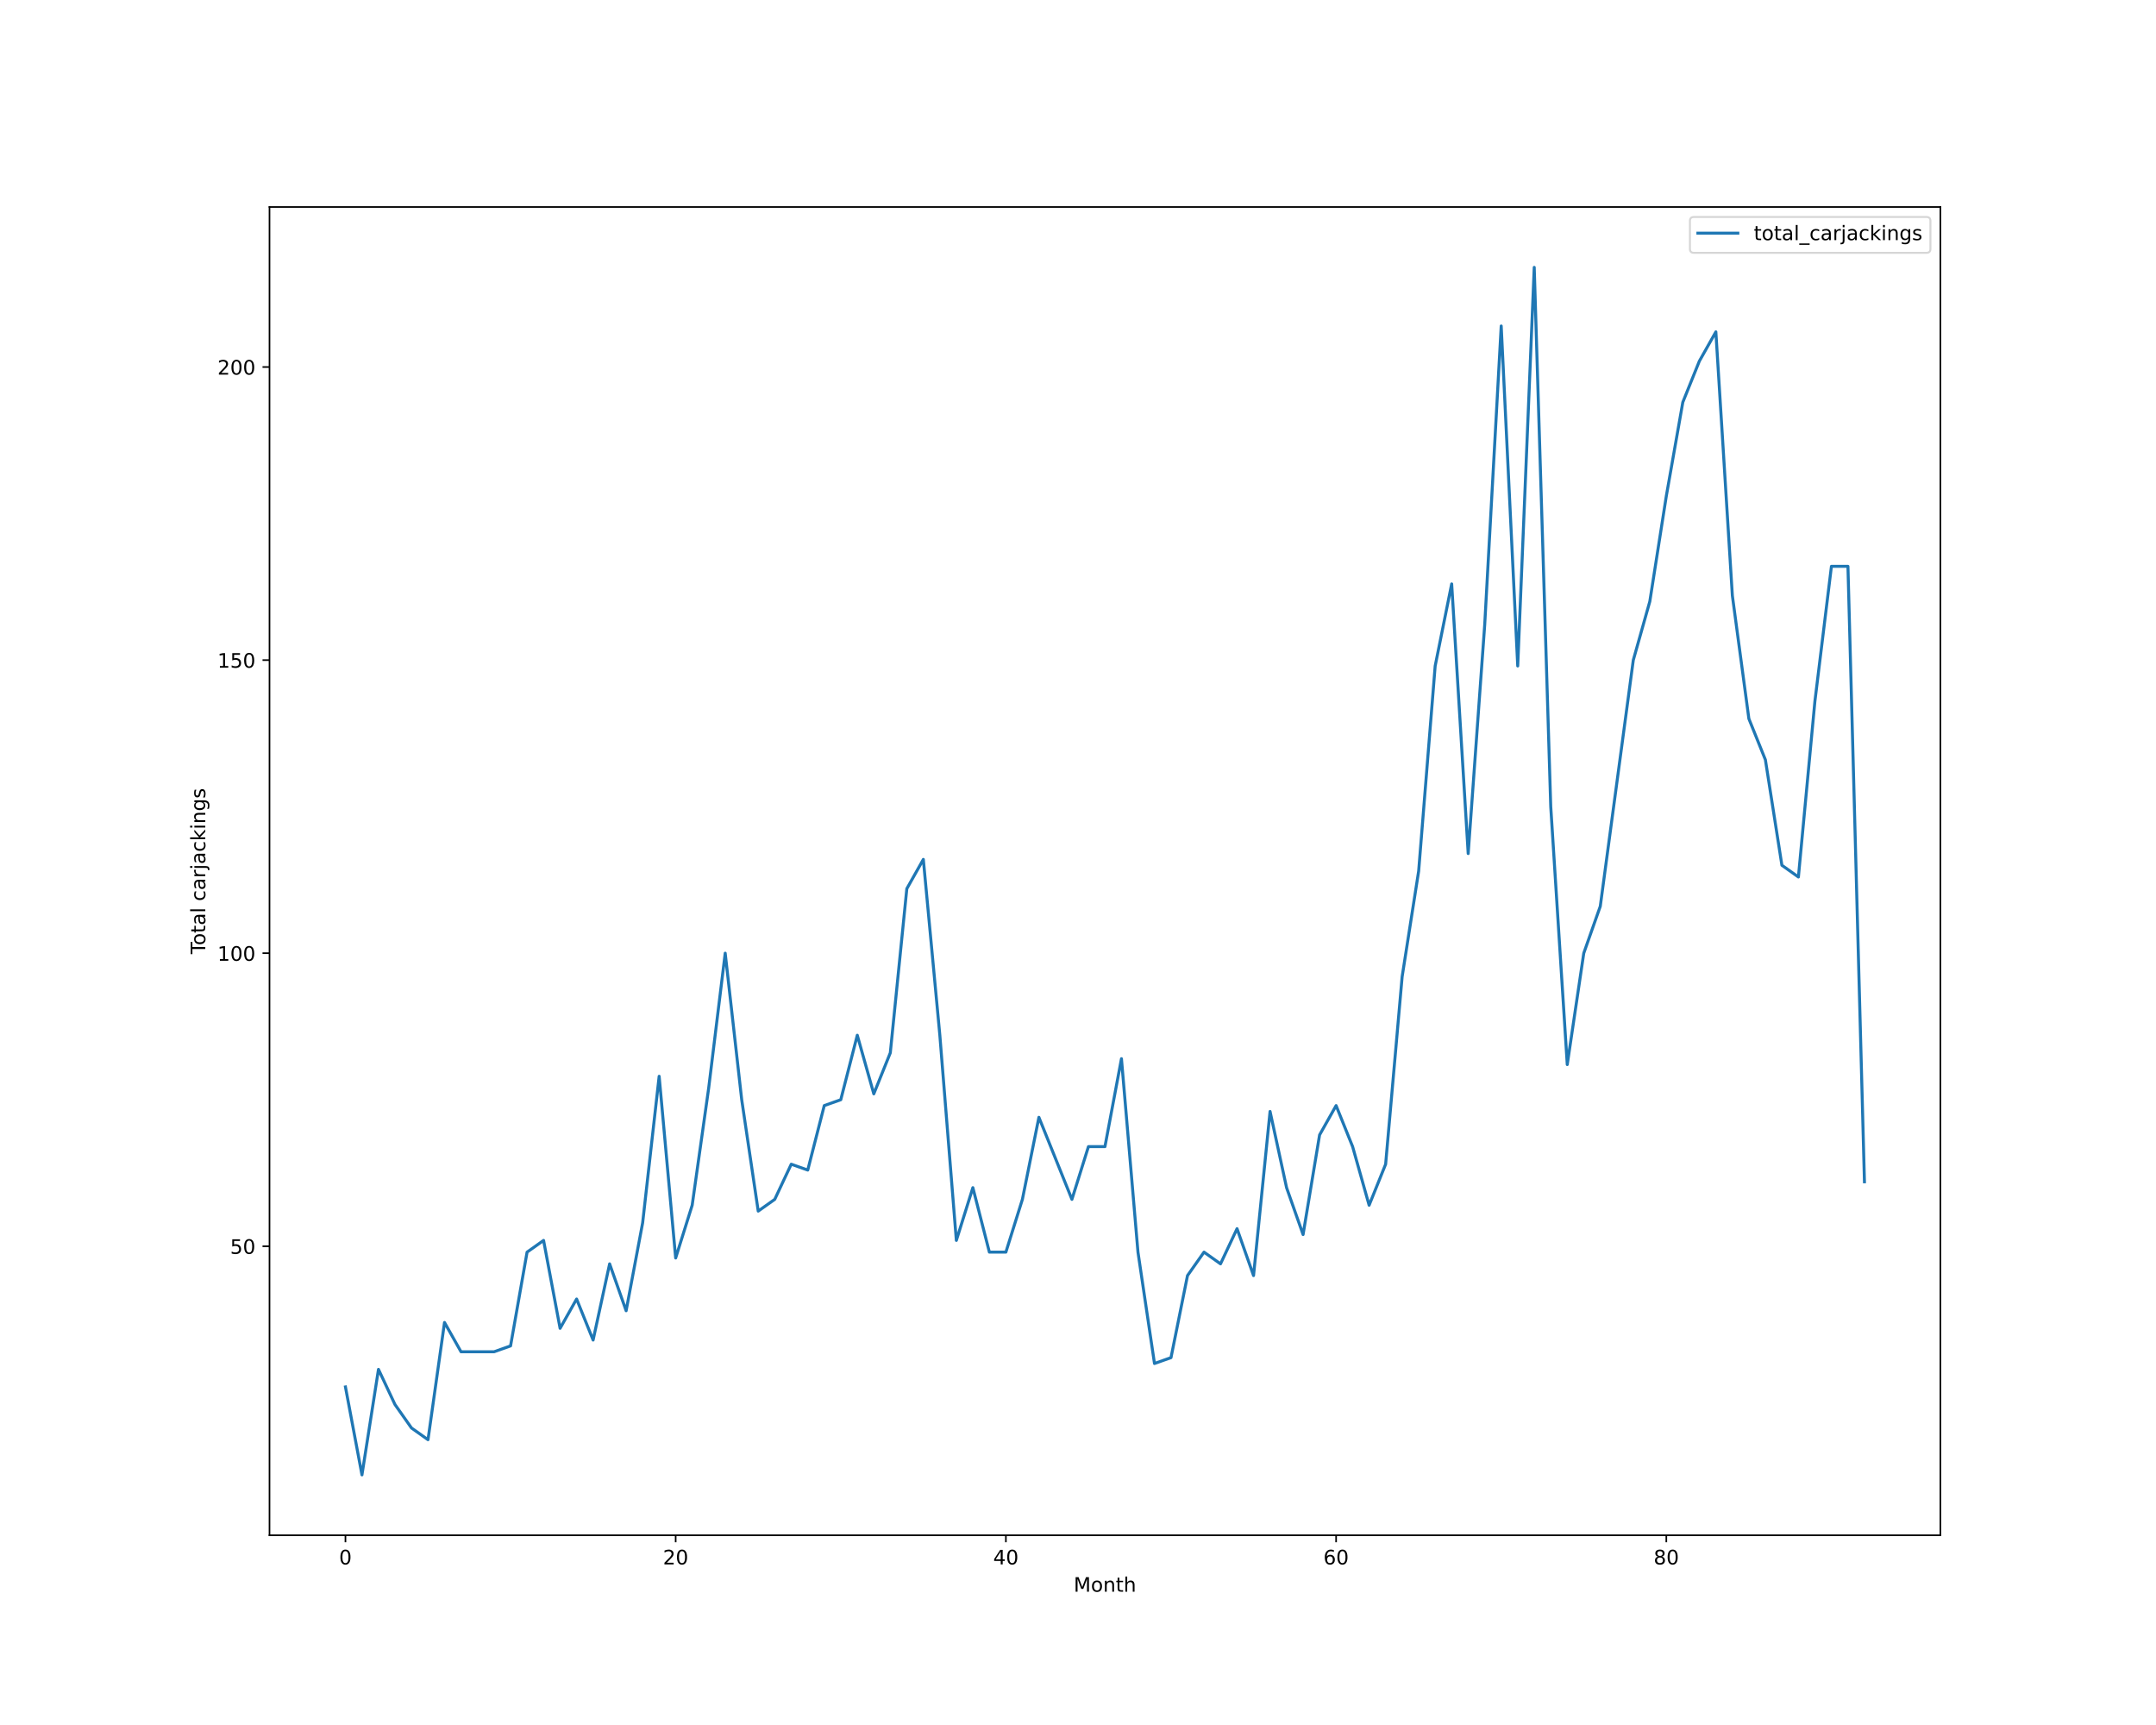
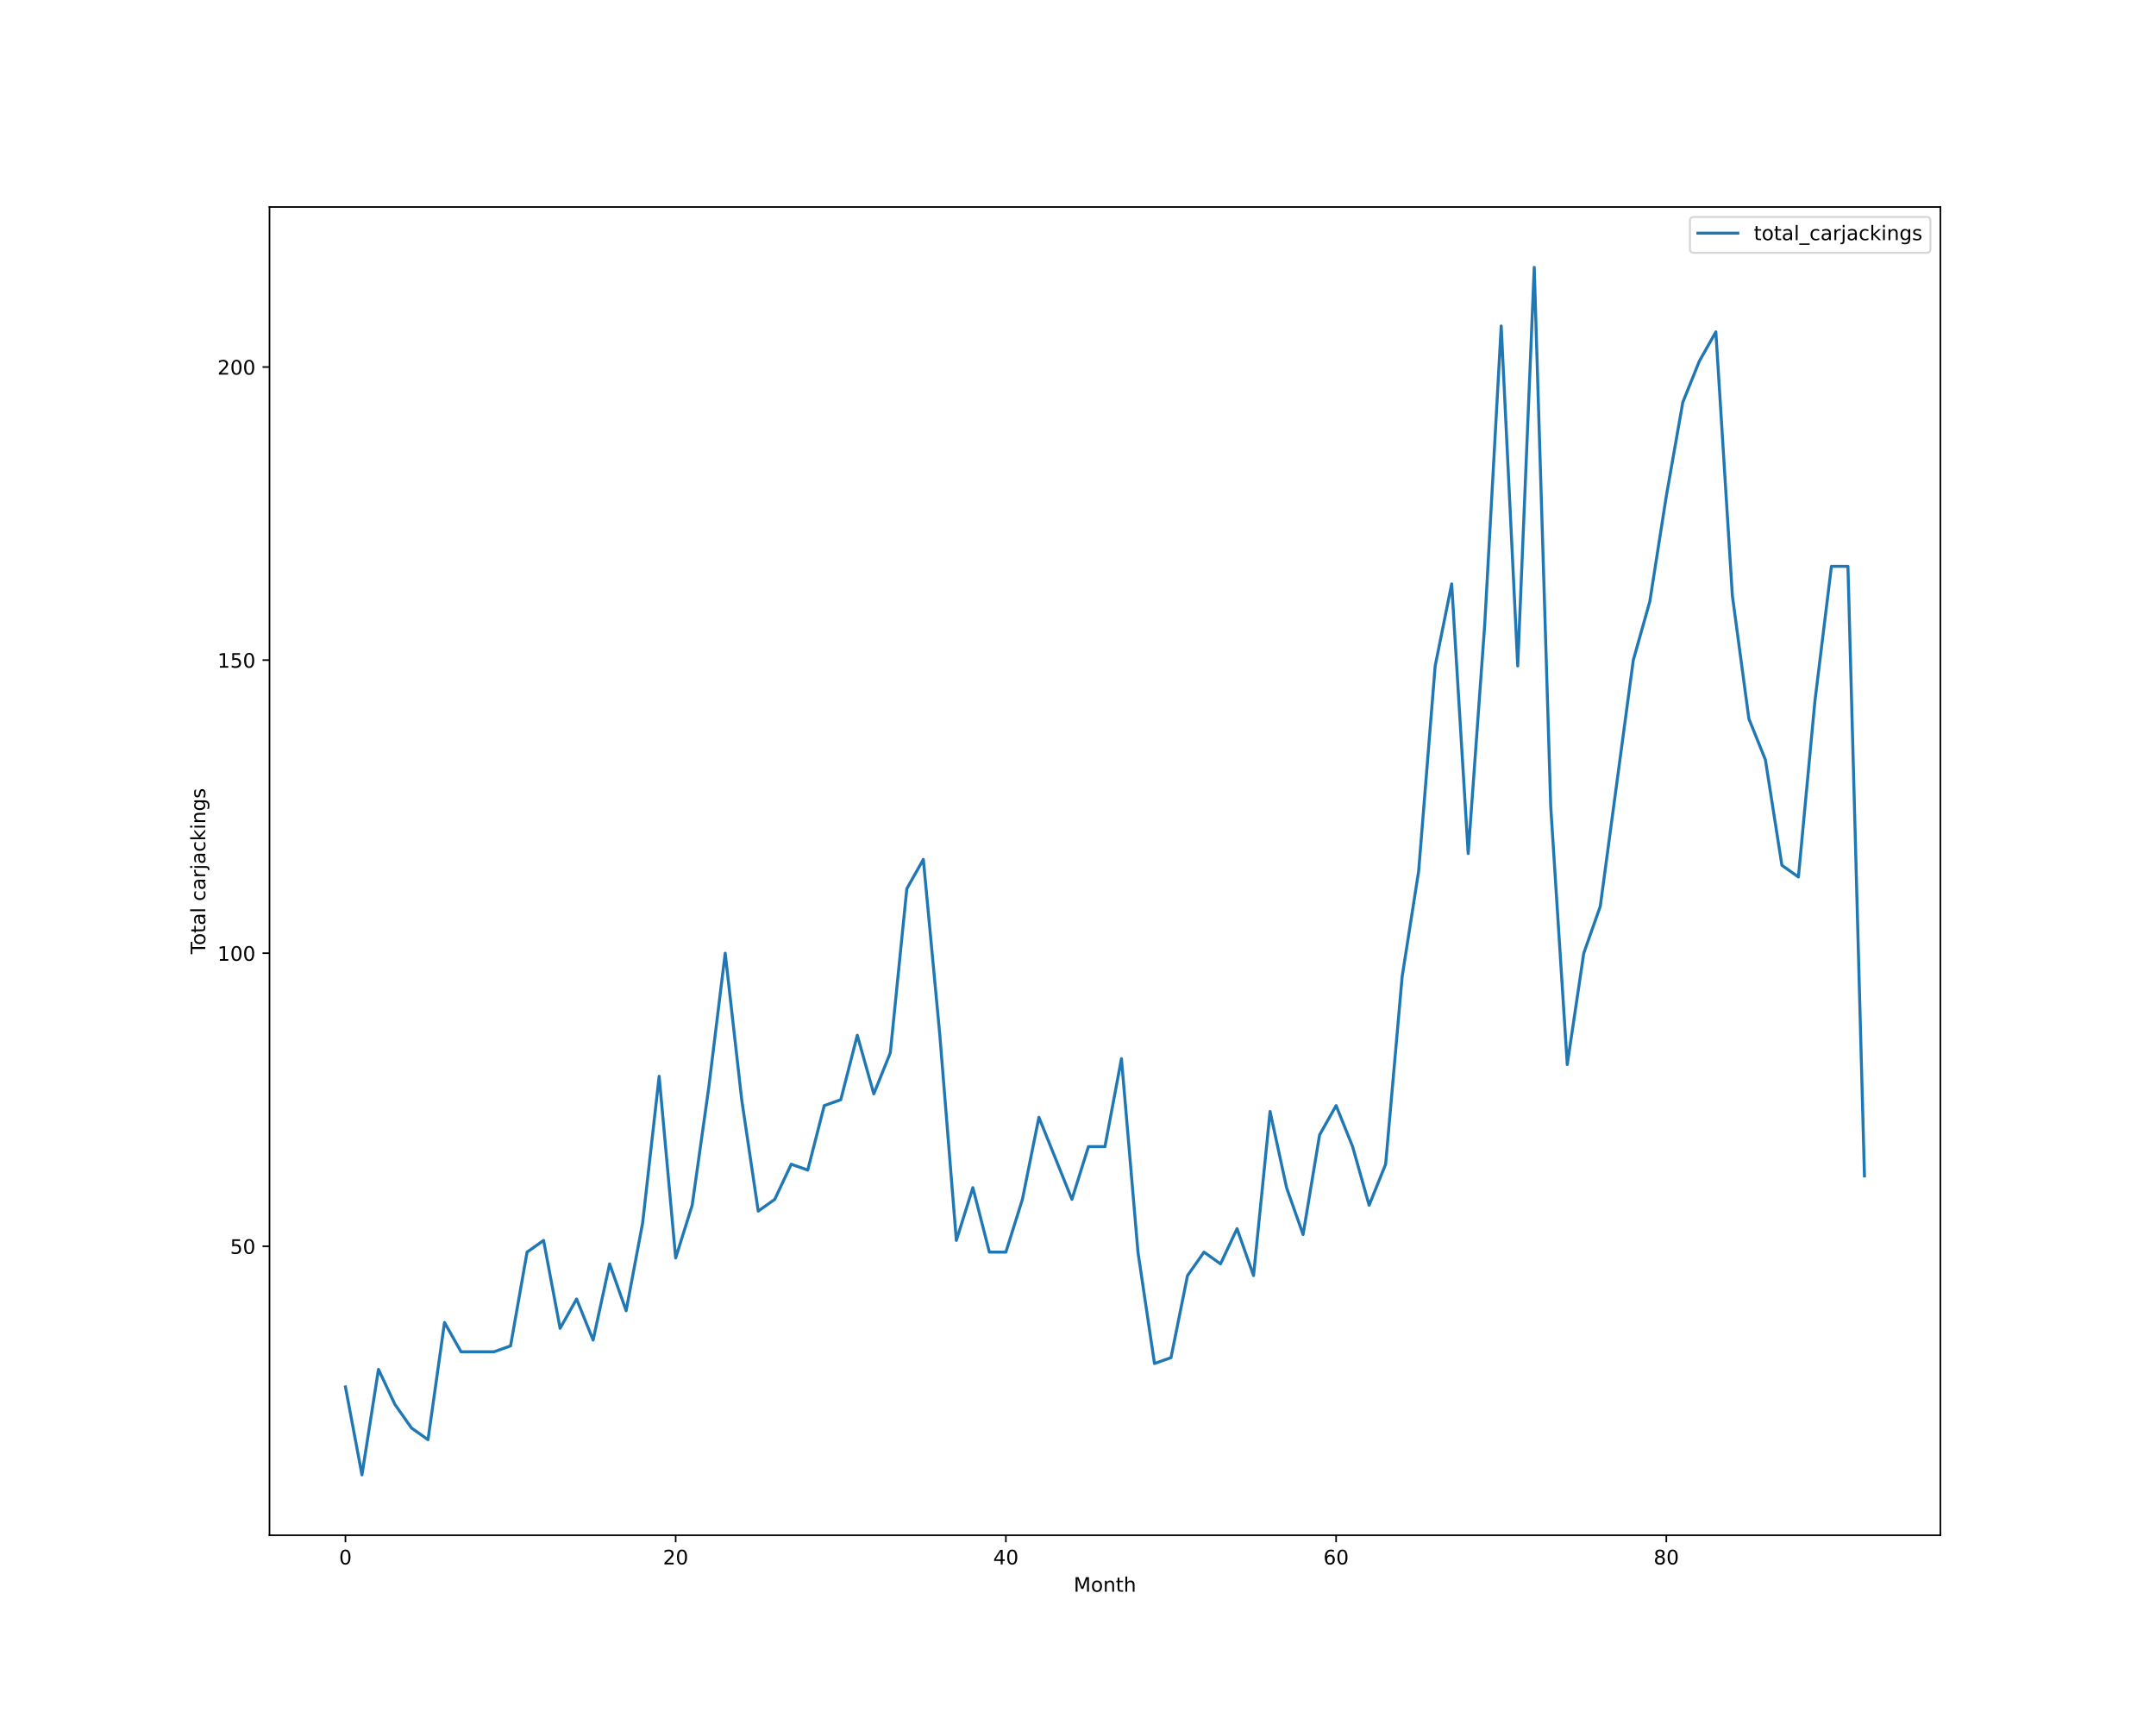
<svg xmlns="http://www.w3.org/2000/svg" xmlns:xlink="http://www.w3.org/1999/xlink" height="864pt" version="1.1" viewBox="0 0 1080 864" width="1080pt">
  <defs>
    <style type="text/css">*{stroke-linecap:butt;stroke-linejoin:round;}</style>
  </defs>
  <g id="figure_1">
    <g id="patch_1">
      <path d="M 0 864  L 1080 864  L 1080 0  L 0 0  z " style="fill:#ffffff;" />
    </g>
    <g id="axes_1">
      <g id="patch_2">
        <path d="M 135 768.96  L 972 768.96  L 972 103.68  L 135 103.68  z " style="fill:#ffffff;" />
      </g>
      <g id="matplotlib.axis_1">
        <g id="xtick_1">
          <g id="line2d_1">
            <defs>
-               <path d="M 0 0  L 0 3.5  " id="m022a4ffa5c" style="stroke:#000000;stroke-width:0.8;" />
-             </defs>
-             <g>
-               <use style="stroke:#000000;stroke-width:0.8;" x="173.045" xlink:href="#m022a4ffa5c" y="768.96" />
+               <path d="M 0 0  L 0 3.5  " id="m32055c70c0" style="stroke:#000000;stroke-width:0.8;" />
+             </defs>
+             <g>
+               <use style="stroke:#000000;stroke-width:0.8;" x="173.045" xlink:href="#m32055c70c0" y="768.96" />
            </g>
          </g>
          <g id="text_1">
            <g transform="translate(169.8642 783.5584)scale(0.1 -0.1)">
              <defs>
                <path d="M 2034 4250  Q 1547 4250 1301 3770  Q 1056 3291 1056 2328  Q 1056 1369 1301 889  Q 1547 409 2034 409  Q 2525 409 2770 889  Q 3016 1369 3016 2328  Q 3016 3291 2770 3770  Q 2525 4250 2034 4250  z M 2034 4750  Q 2819 4750 3233 4129  Q 3647 3509 3647 2328  Q 3647 1150 3233 529  Q 2819 -91 2034 -91  Q 1250 -91 836 529  Q 422 1150 422 2328  Q 422 3509 836 4129  Q 1250 4750 2034 4750  z " id="DejaVuSans-30" transform="scale(0.015625)" />
              </defs>
              <use xlink:href="#DejaVuSans-30" />
            </g>
          </g>
        </g>
        <g id="xtick_2">
          <g id="line2d_2">
            <g>
-               <use style="stroke:#000000;stroke-width:0.8;" x="338.46" xlink:href="#m022a4ffa5c" y="768.96" />
+               <use style="stroke:#000000;stroke-width:0.8;" x="338.46" xlink:href="#m32055c70c0" y="768.96" />
            </g>
          </g>
          <g id="text_2">
            <g transform="translate(332.098 783.5584)scale(0.1 -0.1)">
              <defs>
                <path d="M 1228 531  L 3431 531  L 3431 0  L 469 0  L 469 531  Q 828 903 1448 1529  Q 2069 2156 2228 2338  Q 2531 2678 2651 2914  Q 2772 3150 2772 3378  Q 2772 3750 2511 3984  Q 2250 4219 1831 4219  Q 1534 4219 1204 4116  Q 875 4013 500 3803  L 500 4441  Q 881 4594 1212 4672  Q 1544 4750 1819 4750  Q 2544 4750 2975 4387  Q 3406 4025 3406 3419  Q 3406 3131 3298 2873  Q 3191 2616 2906 2266  Q 2828 2175 2409 1742  Q 1991 1309 1228 531  z " id="DejaVuSans-32" transform="scale(0.015625)" />
              </defs>
              <use xlink:href="#DejaVuSans-32" />
              <use x="63.623" xlink:href="#DejaVuSans-30" />
            </g>
          </g>
        </g>
        <g id="xtick_3">
          <g id="line2d_3">
            <g>
-               <use style="stroke:#000000;stroke-width:0.8;" x="503.875" xlink:href="#m022a4ffa5c" y="768.96" />
+               <use style="stroke:#000000;stroke-width:0.8;" x="503.875" xlink:href="#m32055c70c0" y="768.96" />
            </g>
          </g>
          <g id="text_3">
            <g transform="translate(497.513 783.5584)scale(0.1 -0.1)">
              <defs>
                <path d="M 2419 4116  L 825 1625  L 2419 1625  L 2419 4116  z M 2253 4666  L 3047 4666  L 3047 1625  L 3713 1625  L 3713 1100  L 3047 1100  L 3047 0  L 2419 0  L 2419 1100  L 313 1100  L 313 1709  L 2253 4666  z " id="DejaVuSans-34" transform="scale(0.015625)" />
              </defs>
              <use xlink:href="#DejaVuSans-34" />
              <use x="63.623" xlink:href="#DejaVuSans-30" />
            </g>
          </g>
        </g>
        <g id="xtick_4">
          <g id="line2d_4">
            <g>
-               <use style="stroke:#000000;stroke-width:0.8;" x="669.291" xlink:href="#m022a4ffa5c" y="768.96" />
+               <use style="stroke:#000000;stroke-width:0.8;" x="669.291" xlink:href="#m32055c70c0" y="768.96" />
            </g>
          </g>
          <g id="text_4">
            <g transform="translate(662.928 783.5584)scale(0.1 -0.1)">
              <defs>
                <path d="M 2113 2584  Q 1688 2584 1439 2293  Q 1191 2003 1191 1497  Q 1191 994 1439 701  Q 1688 409 2113 409  Q 2538 409 2786 701  Q 3034 994 3034 1497  Q 3034 2003 2786 2293  Q 2538 2584 2113 2584  z M 3366 4563  L 3366 3988  Q 3128 4100 2886 4159  Q 2644 4219 2406 4219  Q 1781 4219 1451 3797  Q 1122 3375 1075 2522  Q 1259 2794 1537 2939  Q 1816 3084 2150 3084  Q 2853 3084 3261 2657  Q 3669 2231 3669 1497  Q 3669 778 3244 343  Q 2819 -91 2113 -91  Q 1303 -91 875 529  Q 447 1150 447 2328  Q 447 3434 972 4092  Q 1497 4750 2381 4750  Q 2619 4750 2861 4703  Q 3103 4656 3366 4563  z " id="DejaVuSans-36" transform="scale(0.015625)" />
              </defs>
              <use xlink:href="#DejaVuSans-36" />
              <use x="63.623" xlink:href="#DejaVuSans-30" />
            </g>
          </g>
        </g>
        <g id="xtick_5">
          <g id="line2d_5">
            <g>
-               <use style="stroke:#000000;stroke-width:0.8;" x="834.706" xlink:href="#m022a4ffa5c" y="768.96" />
+               <use style="stroke:#000000;stroke-width:0.8;" x="834.706" xlink:href="#m32055c70c0" y="768.96" />
            </g>
          </g>
          <g id="text_5">
            <g transform="translate(828.343 783.5584)scale(0.1 -0.1)">
              <defs>
                <path d="M 2034 2216  Q 1584 2216 1326 1975  Q 1069 1734 1069 1313  Q 1069 891 1326 650  Q 1584 409 2034 409  Q 2484 409 2743 651  Q 3003 894 3003 1313  Q 3003 1734 2745 1975  Q 2488 2216 2034 2216  z M 1403 2484  Q 997 2584 770 2862  Q 544 3141 544 3541  Q 544 4100 942 4425  Q 1341 4750 2034 4750  Q 2731 4750 3128 4425  Q 3525 4100 3525 3541  Q 3525 3141 3298 2862  Q 3072 2584 2669 2484  Q 3125 2378 3379 2068  Q 3634 1759 3634 1313  Q 3634 634 3220 271  Q 2806 -91 2034 -91  Q 1263 -91 848 271  Q 434 634 434 1313  Q 434 1759 690 2068  Q 947 2378 1403 2484  z M 1172 3481  Q 1172 3119 1398 2916  Q 1625 2713 2034 2713  Q 2441 2713 2670 2916  Q 2900 3119 2900 3481  Q 2900 3844 2670 4047  Q 2441 4250 2034 4250  Q 1625 4250 1398 4047  Q 1172 3844 1172 3481  z " id="DejaVuSans-38" transform="scale(0.015625)" />
              </defs>
              <use xlink:href="#DejaVuSans-38" />
              <use x="63.623" xlink:href="#DejaVuSans-30" />
            </g>
          </g>
        </g>
        <g id="text_6">
          <g transform="translate(537.8289 797.2366)scale(0.1 -0.1)">
            <defs>
              <path d="M 628 4666  L 1569 4666  L 2759 1491  L 3956 4666  L 4897 4666  L 4897 0  L 4281 0  L 4281 4097  L 3078 897  L 2444 897  L 1241 4097  L 1241 0  L 628 0  L 628 4666  z " id="DejaVuSans-4d" transform="scale(0.015625)" />
              <path d="M 1959 3097  Q 1497 3097 1228 2736  Q 959 2375 959 1747  Q 959 1119 1226 758  Q 1494 397 1959 397  Q 2419 397 2687 759  Q 2956 1122 2956 1747  Q 2956 2369 2687 2733  Q 2419 3097 1959 3097  z M 1959 3584  Q 2709 3584 3137 3096  Q 3566 2609 3566 1747  Q 3566 888 3137 398  Q 2709 -91 1959 -91  Q 1206 -91 779 398  Q 353 888 353 1747  Q 353 2609 779 3096  Q 1206 3584 1959 3584  z " id="DejaVuSans-6f" transform="scale(0.015625)" />
              <path d="M 3513 2113  L 3513 0  L 2938 0  L 2938 2094  Q 2938 2591 2744 2837  Q 2550 3084 2163 3084  Q 1697 3084 1428 2787  Q 1159 2491 1159 1978  L 1159 0  L 581 0  L 581 3500  L 1159 3500  L 1159 2956  Q 1366 3272 1645 3428  Q 1925 3584 2291 3584  Q 2894 3584 3203 3211  Q 3513 2838 3513 2113  z " id="DejaVuSans-6e" transform="scale(0.015625)" />
              <path d="M 1172 4494  L 1172 3500  L 2356 3500  L 2356 3053  L 1172 3053  L 1172 1153  Q 1172 725 1289 603  Q 1406 481 1766 481  L 2356 481  L 2356 0  L 1766 0  Q 1100 0 847 248  Q 594 497 594 1153  L 594 3053  L 172 3053  L 172 3500  L 594 3500  L 594 4494  L 1172 4494  z " id="DejaVuSans-74" transform="scale(0.015625)" />
              <path d="M 3513 2113  L 3513 0  L 2938 0  L 2938 2094  Q 2938 2591 2744 2837  Q 2550 3084 2163 3084  Q 1697 3084 1428 2787  Q 1159 2491 1159 1978  L 1159 0  L 581 0  L 581 4863  L 1159 4863  L 1159 2956  Q 1366 3272 1645 3428  Q 1925 3584 2291 3584  Q 2894 3584 3203 3211  Q 3513 2838 3513 2113  z " id="DejaVuSans-68" transform="scale(0.015625)" />
            </defs>
            <use xlink:href="#DejaVuSans-4d" />
            <use x="86.279" xlink:href="#DejaVuSans-6f" />
            <use x="147.461" xlink:href="#DejaVuSans-6e" />
            <use x="210.84" xlink:href="#DejaVuSans-74" />
            <use x="250.049" xlink:href="#DejaVuSans-68" />
          </g>
        </g>
      </g>
      <g id="matplotlib.axis_2">
        <g id="ytick_1">
          <g id="line2d_6">
            <defs>
-               <path d="M 0 0  L -3.5 0  " id="mea6edf44cb" style="stroke:#000000;stroke-width:0.8;" />
-             </defs>
-             <g>
-               <use style="stroke:#000000;stroke-width:0.8;" x="135" xlink:href="#mea6edf44cb" y="624.219" />
+               <path d="M 0 0  L -3.5 0  " id="md0ad3d8285" style="stroke:#000000;stroke-width:0.8;" />
+             </defs>
+             <g>
+               <use style="stroke:#000000;stroke-width:0.8;" x="135" xlink:href="#md0ad3d8285" y="624.219" />
            </g>
          </g>
          <g id="text_7">
            <g transform="translate(115.275 628.0182)scale(0.1 -0.1)">
              <defs>
                <path d="M 691 4666  L 3169 4666  L 3169 4134  L 1269 4134  L 1269 2991  Q 1406 3038 1543 3061  Q 1681 3084 1819 3084  Q 2600 3084 3056 2656  Q 3513 2228 3513 1497  Q 3513 744 3044 326  Q 2575 -91 1722 -91  Q 1428 -91 1123 -41  Q 819 9 494 109  L 494 744  Q 775 591 1075 516  Q 1375 441 1709 441  Q 2250 441 2565 725  Q 2881 1009 2881 1497  Q 2881 1984 2565 2268  Q 2250 2553 1709 2553  Q 1456 2553 1204 2497  Q 953 2441 691 2322  L 691 4666  z " id="DejaVuSans-35" transform="scale(0.015625)" />
              </defs>
              <use xlink:href="#DejaVuSans-35" />
              <use x="63.623" xlink:href="#DejaVuSans-30" />
            </g>
          </g>
        </g>
        <g id="ytick_2">
          <g id="line2d_7">
            <g>
-               <use style="stroke:#000000;stroke-width:0.8;" x="135" xlink:href="#mea6edf44cb" y="477.423" />
+               <use style="stroke:#000000;stroke-width:0.8;" x="135" xlink:href="#md0ad3d8285" y="477.423" />
            </g>
          </g>
          <g id="text_8">
            <g transform="translate(108.9125 481.2221)scale(0.1 -0.1)">
              <defs>
                <path d="M 794 531  L 1825 531  L 1825 4091  L 703 3866  L 703 4441  L 1819 4666  L 2450 4666  L 2450 531  L 3481 531  L 3481 0  L 794 0  L 794 531  z " id="DejaVuSans-31" transform="scale(0.015625)" />
              </defs>
              <use xlink:href="#DejaVuSans-31" />
              <use x="63.623" xlink:href="#DejaVuSans-30" />
              <use x="127.246" xlink:href="#DejaVuSans-30" />
            </g>
          </g>
        </g>
        <g id="ytick_3">
          <g id="line2d_8">
            <g>
-               <use style="stroke:#000000;stroke-width:0.8;" x="135" xlink:href="#mea6edf44cb" y="330.627" />
+               <use style="stroke:#000000;stroke-width:0.8;" x="135" xlink:href="#md0ad3d8285" y="330.627" />
            </g>
          </g>
          <g id="text_9">
            <g transform="translate(108.9125 334.426)scale(0.1 -0.1)">
              <use xlink:href="#DejaVuSans-31" />
              <use x="63.623" xlink:href="#DejaVuSans-35" />
              <use x="127.246" xlink:href="#DejaVuSans-30" />
            </g>
          </g>
        </g>
        <g id="ytick_4">
          <g id="line2d_9">
            <g>
-               <use style="stroke:#000000;stroke-width:0.8;" x="135" xlink:href="#mea6edf44cb" y="183.831" />
+               <use style="stroke:#000000;stroke-width:0.8;" x="135" xlink:href="#md0ad3d8285" y="183.831" />
            </g>
          </g>
          <g id="text_10">
            <g transform="translate(108.9125 187.6299)scale(0.1 -0.1)">
              <use xlink:href="#DejaVuSans-32" />
              <use x="63.623" xlink:href="#DejaVuSans-30" />
              <use x="127.246" xlink:href="#DejaVuSans-30" />
            </g>
          </g>
        </g>
        <g id="text_11">
          <g transform="translate(102.8328 477.8888)rotate(-90)scale(0.1 -0.1)">
            <defs>
              <path d="M -19 4666  L 3928 4666  L 3928 4134  L 2272 4134  L 2272 0  L 1638 0  L 1638 4134  L -19 4134  L -19 4666  z " id="DejaVuSans-54" transform="scale(0.015625)" />
              <path d="M 2194 1759  Q 1497 1759 1228 1600  Q 959 1441 959 1056  Q 959 750 1161 570  Q 1363 391 1709 391  Q 2188 391 2477 730  Q 2766 1069 2766 1631  L 2766 1759  L 2194 1759  z M 3341 1997  L 3341 0  L 2766 0  L 2766 531  Q 2569 213 2275 61  Q 1981 -91 1556 -91  Q 1019 -91 701 211  Q 384 513 384 1019  Q 384 1609 779 1909  Q 1175 2209 1959 2209  L 2766 2209  L 2766 2266  Q 2766 2663 2505 2880  Q 2244 3097 1772 3097  Q 1472 3097 1187 3025  Q 903 2953 641 2809  L 641 3341  Q 956 3463 1253 3523  Q 1550 3584 1831 3584  Q 2591 3584 2966 3190  Q 3341 2797 3341 1997  z " id="DejaVuSans-61" transform="scale(0.015625)" />
              <path d="M 603 4863  L 1178 4863  L 1178 0  L 603 0  L 603 4863  z " id="DejaVuSans-6c" transform="scale(0.015625)" />
              <path id="DejaVuSans-20" transform="scale(0.015625)" />
              <path d="M 3122 3366  L 3122 2828  Q 2878 2963 2633 3030  Q 2388 3097 2138 3097  Q 1578 3097 1268 2742  Q 959 2388 959 1747  Q 959 1106 1268 751  Q 1578 397 2138 397  Q 2388 397 2633 464  Q 2878 531 3122 666  L 3122 134  Q 2881 22 2623 -34  Q 2366 -91 2075 -91  Q 1284 -91 818 406  Q 353 903 353 1747  Q 353 2603 823 3093  Q 1294 3584 2113 3584  Q 2378 3584 2631 3529  Q 2884 3475 3122 3366  z " id="DejaVuSans-63" transform="scale(0.015625)" />
              <path d="M 2631 2963  Q 2534 3019 2420 3045  Q 2306 3072 2169 3072  Q 1681 3072 1420 2755  Q 1159 2438 1159 1844  L 1159 0  L 581 0  L 581 3500  L 1159 3500  L 1159 2956  Q 1341 3275 1631 3429  Q 1922 3584 2338 3584  Q 2397 3584 2469 3576  Q 2541 3569 2628 3553  L 2631 2963  z " id="DejaVuSans-72" transform="scale(0.015625)" />
              <path d="M 603 3500  L 1178 3500  L 1178 -63  Q 1178 -731 923 -1031  Q 669 -1331 103 -1331  L -116 -1331  L -116 -844  L 38 -844  Q 366 -844 484 -692  Q 603 -541 603 -63  L 603 3500  z M 603 4863  L 1178 4863  L 1178 4134  L 603 4134  L 603 4863  z " id="DejaVuSans-6a" transform="scale(0.015625)" />
              <path d="M 581 4863  L 1159 4863  L 1159 1991  L 2875 3500  L 3609 3500  L 1753 1863  L 3688 0  L 2938 0  L 1159 1709  L 1159 0  L 581 0  L 581 4863  z " id="DejaVuSans-6b" transform="scale(0.015625)" />
              <path d="M 603 3500  L 1178 3500  L 1178 0  L 603 0  L 603 3500  z M 603 4863  L 1178 4863  L 1178 4134  L 603 4134  L 603 4863  z " id="DejaVuSans-69" transform="scale(0.015625)" />
              <path d="M 2906 1791  Q 2906 2416 2648 2759  Q 2391 3103 1925 3103  Q 1463 3103 1205 2759  Q 947 2416 947 1791  Q 947 1169 1205 825  Q 1463 481 1925 481  Q 2391 481 2648 825  Q 2906 1169 2906 1791  z M 3481 434  Q 3481 -459 3084 -895  Q 2688 -1331 1869 -1331  Q 1566 -1331 1297 -1286  Q 1028 -1241 775 -1147  L 775 -588  Q 1028 -725 1275 -790  Q 1522 -856 1778 -856  Q 2344 -856 2625 -561  Q 2906 -266 2906 331  L 2906 616  Q 2728 306 2450 153  Q 2172 0 1784 0  Q 1141 0 747 490  Q 353 981 353 1791  Q 353 2603 747 3093  Q 1141 3584 1784 3584  Q 2172 3584 2450 3431  Q 2728 3278 2906 2969  L 2906 3500  L 3481 3500  L 3481 434  z " id="DejaVuSans-67" transform="scale(0.015625)" />
              <path d="M 2834 3397  L 2834 2853  Q 2591 2978 2328 3040  Q 2066 3103 1784 3103  Q 1356 3103 1142 2972  Q 928 2841 928 2578  Q 928 2378 1081 2264  Q 1234 2150 1697 2047  L 1894 2003  Q 2506 1872 2764 1633  Q 3022 1394 3022 966  Q 3022 478 2636 193  Q 2250 -91 1575 -91  Q 1294 -91 989 -36  Q 684 19 347 128  L 347 722  Q 666 556 975 473  Q 1284 391 1588 391  Q 1994 391 2212 530  Q 2431 669 2431 922  Q 2431 1156 2273 1281  Q 2116 1406 1581 1522  L 1381 1569  Q 847 1681 609 1914  Q 372 2147 372 2553  Q 372 3047 722 3315  Q 1072 3584 1716 3584  Q 2034 3584 2315 3537  Q 2597 3491 2834 3397  z " id="DejaVuSans-73" transform="scale(0.015625)" />
            </defs>
            <use xlink:href="#DejaVuSans-54" />
            <use x="44.084" xlink:href="#DejaVuSans-6f" />
            <use x="105.266" xlink:href="#DejaVuSans-74" />
            <use x="144.475" xlink:href="#DejaVuSans-61" />
            <use x="205.754" xlink:href="#DejaVuSans-6c" />
            <use x="233.537" xlink:href="#DejaVuSans-20" />
            <use x="265.324" xlink:href="#DejaVuSans-63" />
            <use x="320.305" xlink:href="#DejaVuSans-61" />
            <use x="381.584" xlink:href="#DejaVuSans-72" />
            <use x="422.697" xlink:href="#DejaVuSans-6a" />
            <use x="450.48" xlink:href="#DejaVuSans-61" />
            <use x="511.76" xlink:href="#DejaVuSans-63" />
            <use x="566.74" xlink:href="#DejaVuSans-6b" />
            <use x="624.65" xlink:href="#DejaVuSans-69" />
            <use x="652.434" xlink:href="#DejaVuSans-6e" />
            <use x="715.812" xlink:href="#DejaVuSans-67" />
            <use x="779.289" xlink:href="#DejaVuSans-73" />
          </g>
        </g>
      </g>
      <g id="line2d_10">
-         <path clip-path="url(#p30ea518bba)" d="M 173.045 694.681  L 181.316 738.72  L 189.587 685.873  L 197.858 703.489  L 206.128 715.233  L 214.399 721.104  L 222.67 662.386  L 230.941 677.066  L 239.211 677.066  L 247.482 677.066  L 255.753 674.13  L 264.024 627.155  L 272.294 621.283  L 280.565 665.322  L 288.836 650.642  L 297.107 671.194  L 305.377 633.027  L 313.648 656.514  L 321.919 612.475  L 330.19 539.077  L 338.46 630.091  L 346.731 603.668  L 355.002 544.949  L 363.273 477.423  L 371.543 550.821  L 379.814 606.603  L 388.085 600.732  L 396.356 583.116  L 404.626 586.052  L 412.897 553.757  L 421.168 550.821  L 429.439 518.526  L 437.709 547.885  L 445.98 527.334  L 454.251 445.128  L 462.522 430.448  L 470.792 518.526  L 479.063 621.283  L 487.334 594.86  L 495.605 627.155  L 503.875 627.155  L 512.146 600.732  L 520.417 559.629  L 528.688 580.18  L 536.958 600.732  L 545.229 574.308  L 553.5 574.308  L 561.771 530.27  L 570.042 627.155  L 578.312 682.937  L 586.583 680.002  L 594.854 638.899  L 603.125 627.155  L 611.395 633.027  L 619.666 615.411  L 627.937 638.899  L 636.208 556.693  L 644.478 594.86  L 652.749 618.347  L 661.02 568.437  L 669.291 553.757  L 677.561 574.308  L 685.832 603.668  L 694.103 583.116  L 702.374 489.167  L 710.644 436.32  L 718.915 333.563  L 727.186 292.46  L 735.457 427.512  L 743.727 313.011  L 751.998 163.279  L 760.269 333.563  L 768.54 133.92  L 776.81 404.025  L 785.081 533.205  L 793.352 477.423  L 801.623 453.936  L 809.893 392.281  L 818.164 330.627  L 826.435 301.268  L 834.706 248.421  L 842.976 201.446  L 851.247 180.895  L 859.518 166.215  L 867.789 298.332  L 876.059 359.986  L 884.33 380.537  L 892.601 433.384  L 900.872 439.256  L 909.142 351.178  L 917.413 283.652  L 925.684 283.652  L 933.955 591.924  " style="fill:none;stroke:#1f77b4;stroke-linecap:square;stroke-width:1.5;" />
+         <path clip-path="url(#p09bc2c3263)" d="M 173.045 694.681  L 181.316 738.72  L 189.587 685.873  L 197.858 703.489  L 206.128 715.233  L 214.399 721.104  L 222.67 662.386  L 230.941 677.066  L 239.211 677.066  L 247.482 677.066  L 255.753 674.13  L 264.024 627.155  L 272.294 621.283  L 280.565 665.322  L 288.836 650.642  L 297.107 671.194  L 305.377 633.027  L 313.648 656.514  L 321.919 612.475  L 330.19 539.077  L 338.46 630.091  L 346.731 603.668  L 355.002 544.949  L 363.273 477.423  L 371.543 550.821  L 379.814 606.603  L 388.085 600.732  L 396.356 583.116  L 404.626 586.052  L 412.897 553.757  L 421.168 550.821  L 429.439 518.526  L 437.709 547.885  L 445.98 527.334  L 454.251 445.128  L 462.522 430.448  L 470.792 518.526  L 479.063 621.283  L 487.334 594.86  L 495.605 627.155  L 503.875 627.155  L 512.146 600.732  L 520.417 559.629  L 528.688 580.18  L 536.958 600.732  L 545.229 574.308  L 553.5 574.308  L 561.771 530.27  L 570.042 627.155  L 578.312 682.937  L 586.583 680.002  L 594.854 638.899  L 603.125 627.155  L 611.395 633.027  L 619.666 615.411  L 627.937 638.899  L 636.208 556.693  L 644.478 594.86  L 652.749 618.347  L 661.02 568.437  L 669.291 553.757  L 677.561 574.308  L 685.832 603.668  L 694.103 583.116  L 702.374 489.167  L 710.644 436.32  L 718.915 333.563  L 727.186 292.46  L 735.457 427.512  L 743.727 313.011  L 751.998 163.279  L 760.269 333.563  L 768.54 133.92  L 776.81 404.025  L 785.081 533.205  L 793.352 477.423  L 801.623 453.936  L 809.893 392.281  L 818.164 330.627  L 826.435 301.268  L 834.706 248.421  L 842.976 201.446  L 851.247 180.895  L 859.518 166.215  L 867.789 298.332  L 876.059 359.986  L 884.33 380.537  L 892.601 433.384  L 900.872 439.256  L 909.142 351.178  L 917.413 283.652  L 925.684 283.652  L 933.955 588.988  " style="fill:none;stroke:#1f77b4;stroke-linecap:square;stroke-width:1.5;" />
      </g>
      <g id="patch_3">
        <path d="M 135 768.96  L 135 103.68  " style="fill:none;stroke:#000000;stroke-linecap:square;stroke-linejoin:miter;stroke-width:0.8;" />
      </g>
      <g id="patch_4">
        <path d="M 972 768.96  L 972 103.68  " style="fill:none;stroke:#000000;stroke-linecap:square;stroke-linejoin:miter;stroke-width:0.8;" />
      </g>
      <g id="patch_5">
        <path d="M 135 768.96  L 972 768.96  " style="fill:none;stroke:#000000;stroke-linecap:square;stroke-linejoin:miter;stroke-width:0.8;" />
      </g>
      <g id="patch_6">
        <path d="M 135 103.68  L 972 103.68  " style="fill:none;stroke:#000000;stroke-linecap:square;stroke-linejoin:miter;stroke-width:0.8;" />
      </g>
      <g id="legend_1">
        <g id="patch_7">
          <path d="M 848.528 126.636  L 965 126.636  Q 967 126.636 967 124.636  L 967 110.68  Q 967 108.68 965 108.68  L 848.528 108.68  Q 846.528 108.68 846.528 110.68  L 846.528 124.636  Q 846.528 126.636 848.528 126.636  z " style="fill:#ffffff;opacity:0.8;stroke:#cccccc;stroke-linejoin:miter;" />
        </g>
        <g id="line2d_11">
          <path d="M 850.528 116.778  L 870.528 116.778  " style="fill:none;stroke:#1f77b4;stroke-linecap:square;stroke-width:1.5;" />
        </g>
        <g id="line2d_12" />
        <g id="text_12">
          <g transform="translate(878.5281 120.2784)scale(0.1 -0.1)">
            <defs>
              <path d="M 3263 -1063  L 3263 -1509  L -63 -1509  L -63 -1063  L 3263 -1063  z " id="DejaVuSans-5f" transform="scale(0.015625)" />
            </defs>
            <use xlink:href="#DejaVuSans-74" />
            <use x="39.209" xlink:href="#DejaVuSans-6f" />
            <use x="100.391" xlink:href="#DejaVuSans-74" />
            <use x="139.6" xlink:href="#DejaVuSans-61" />
            <use x="200.879" xlink:href="#DejaVuSans-6c" />
            <use x="228.662" xlink:href="#DejaVuSans-5f" />
            <use x="278.662" xlink:href="#DejaVuSans-63" />
            <use x="333.643" xlink:href="#DejaVuSans-61" />
            <use x="394.922" xlink:href="#DejaVuSans-72" />
            <use x="436.035" xlink:href="#DejaVuSans-6a" />
            <use x="463.818" xlink:href="#DejaVuSans-61" />
            <use x="525.098" xlink:href="#DejaVuSans-63" />
            <use x="580.078" xlink:href="#DejaVuSans-6b" />
            <use x="637.988" xlink:href="#DejaVuSans-69" />
            <use x="665.771" xlink:href="#DejaVuSans-6e" />
            <use x="729.15" xlink:href="#DejaVuSans-67" />
            <use x="792.627" xlink:href="#DejaVuSans-73" />
          </g>
        </g>
      </g>
    </g>
  </g>
  <defs>
-     <clipPath id="p30ea518bba">
+     <clipPath id="p09bc2c3263">
      <rect height="665.28" width="837" x="135" y="103.68" />
    </clipPath>
  </defs>
</svg>
